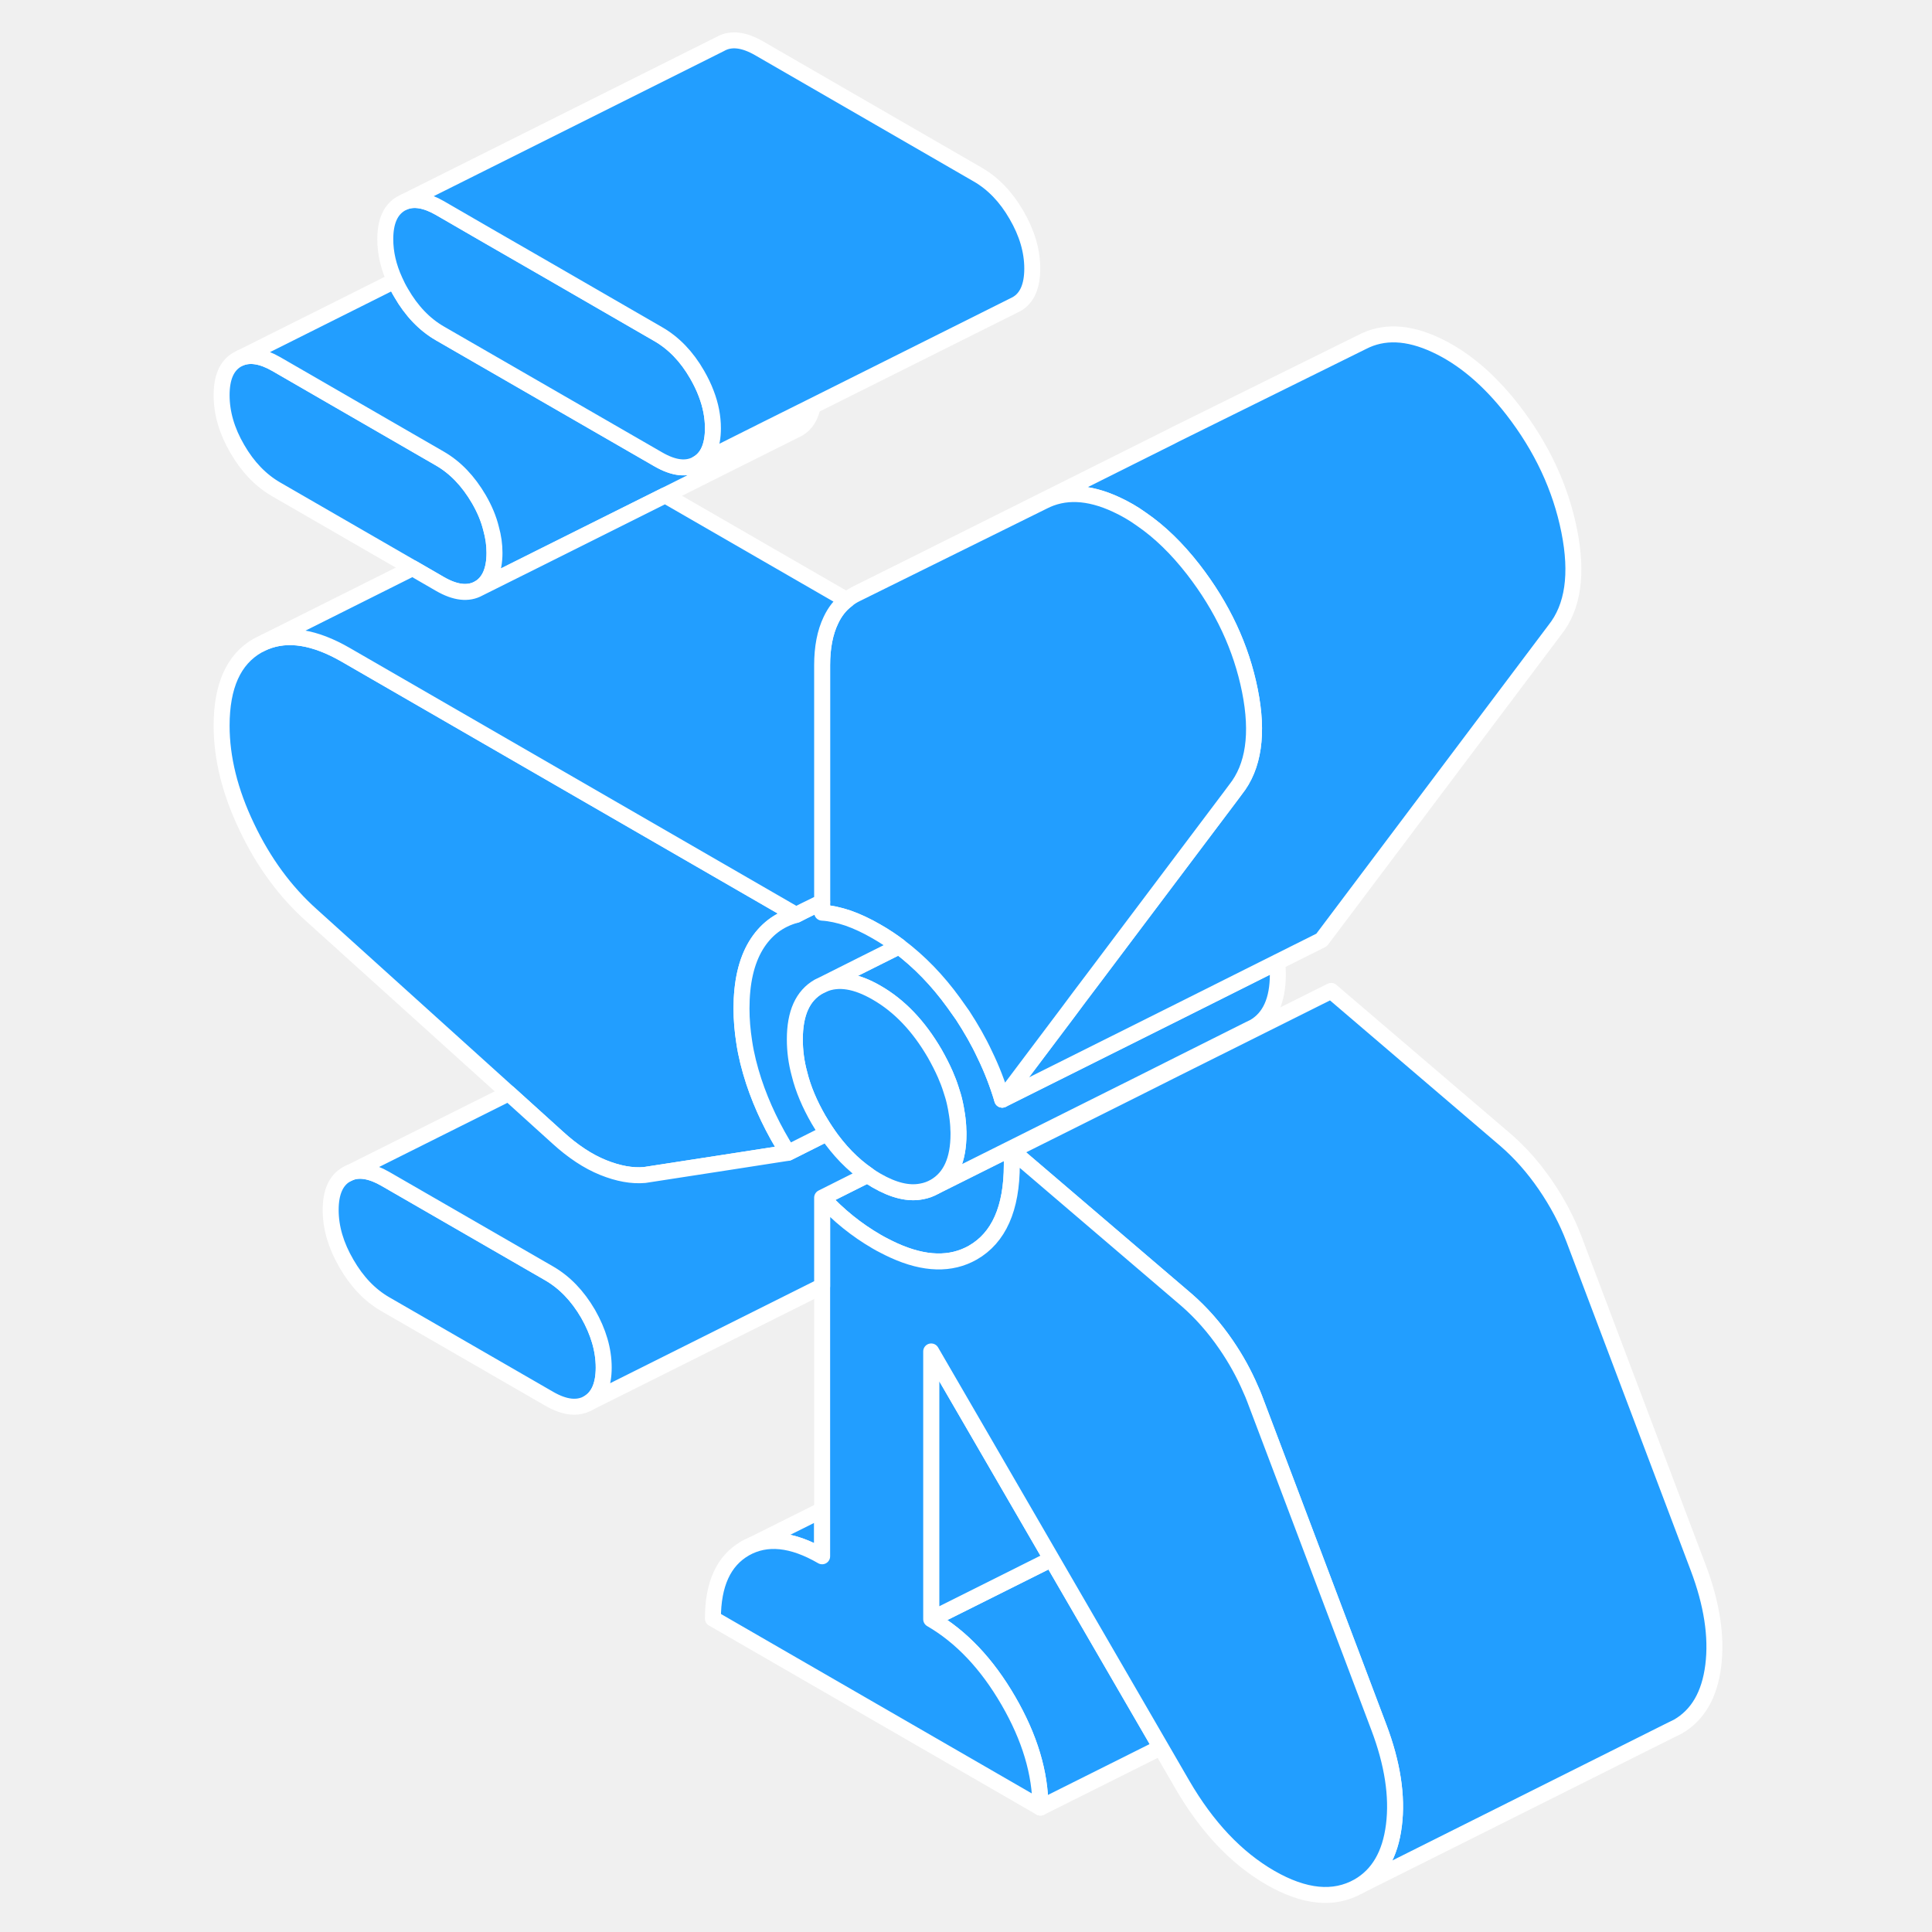
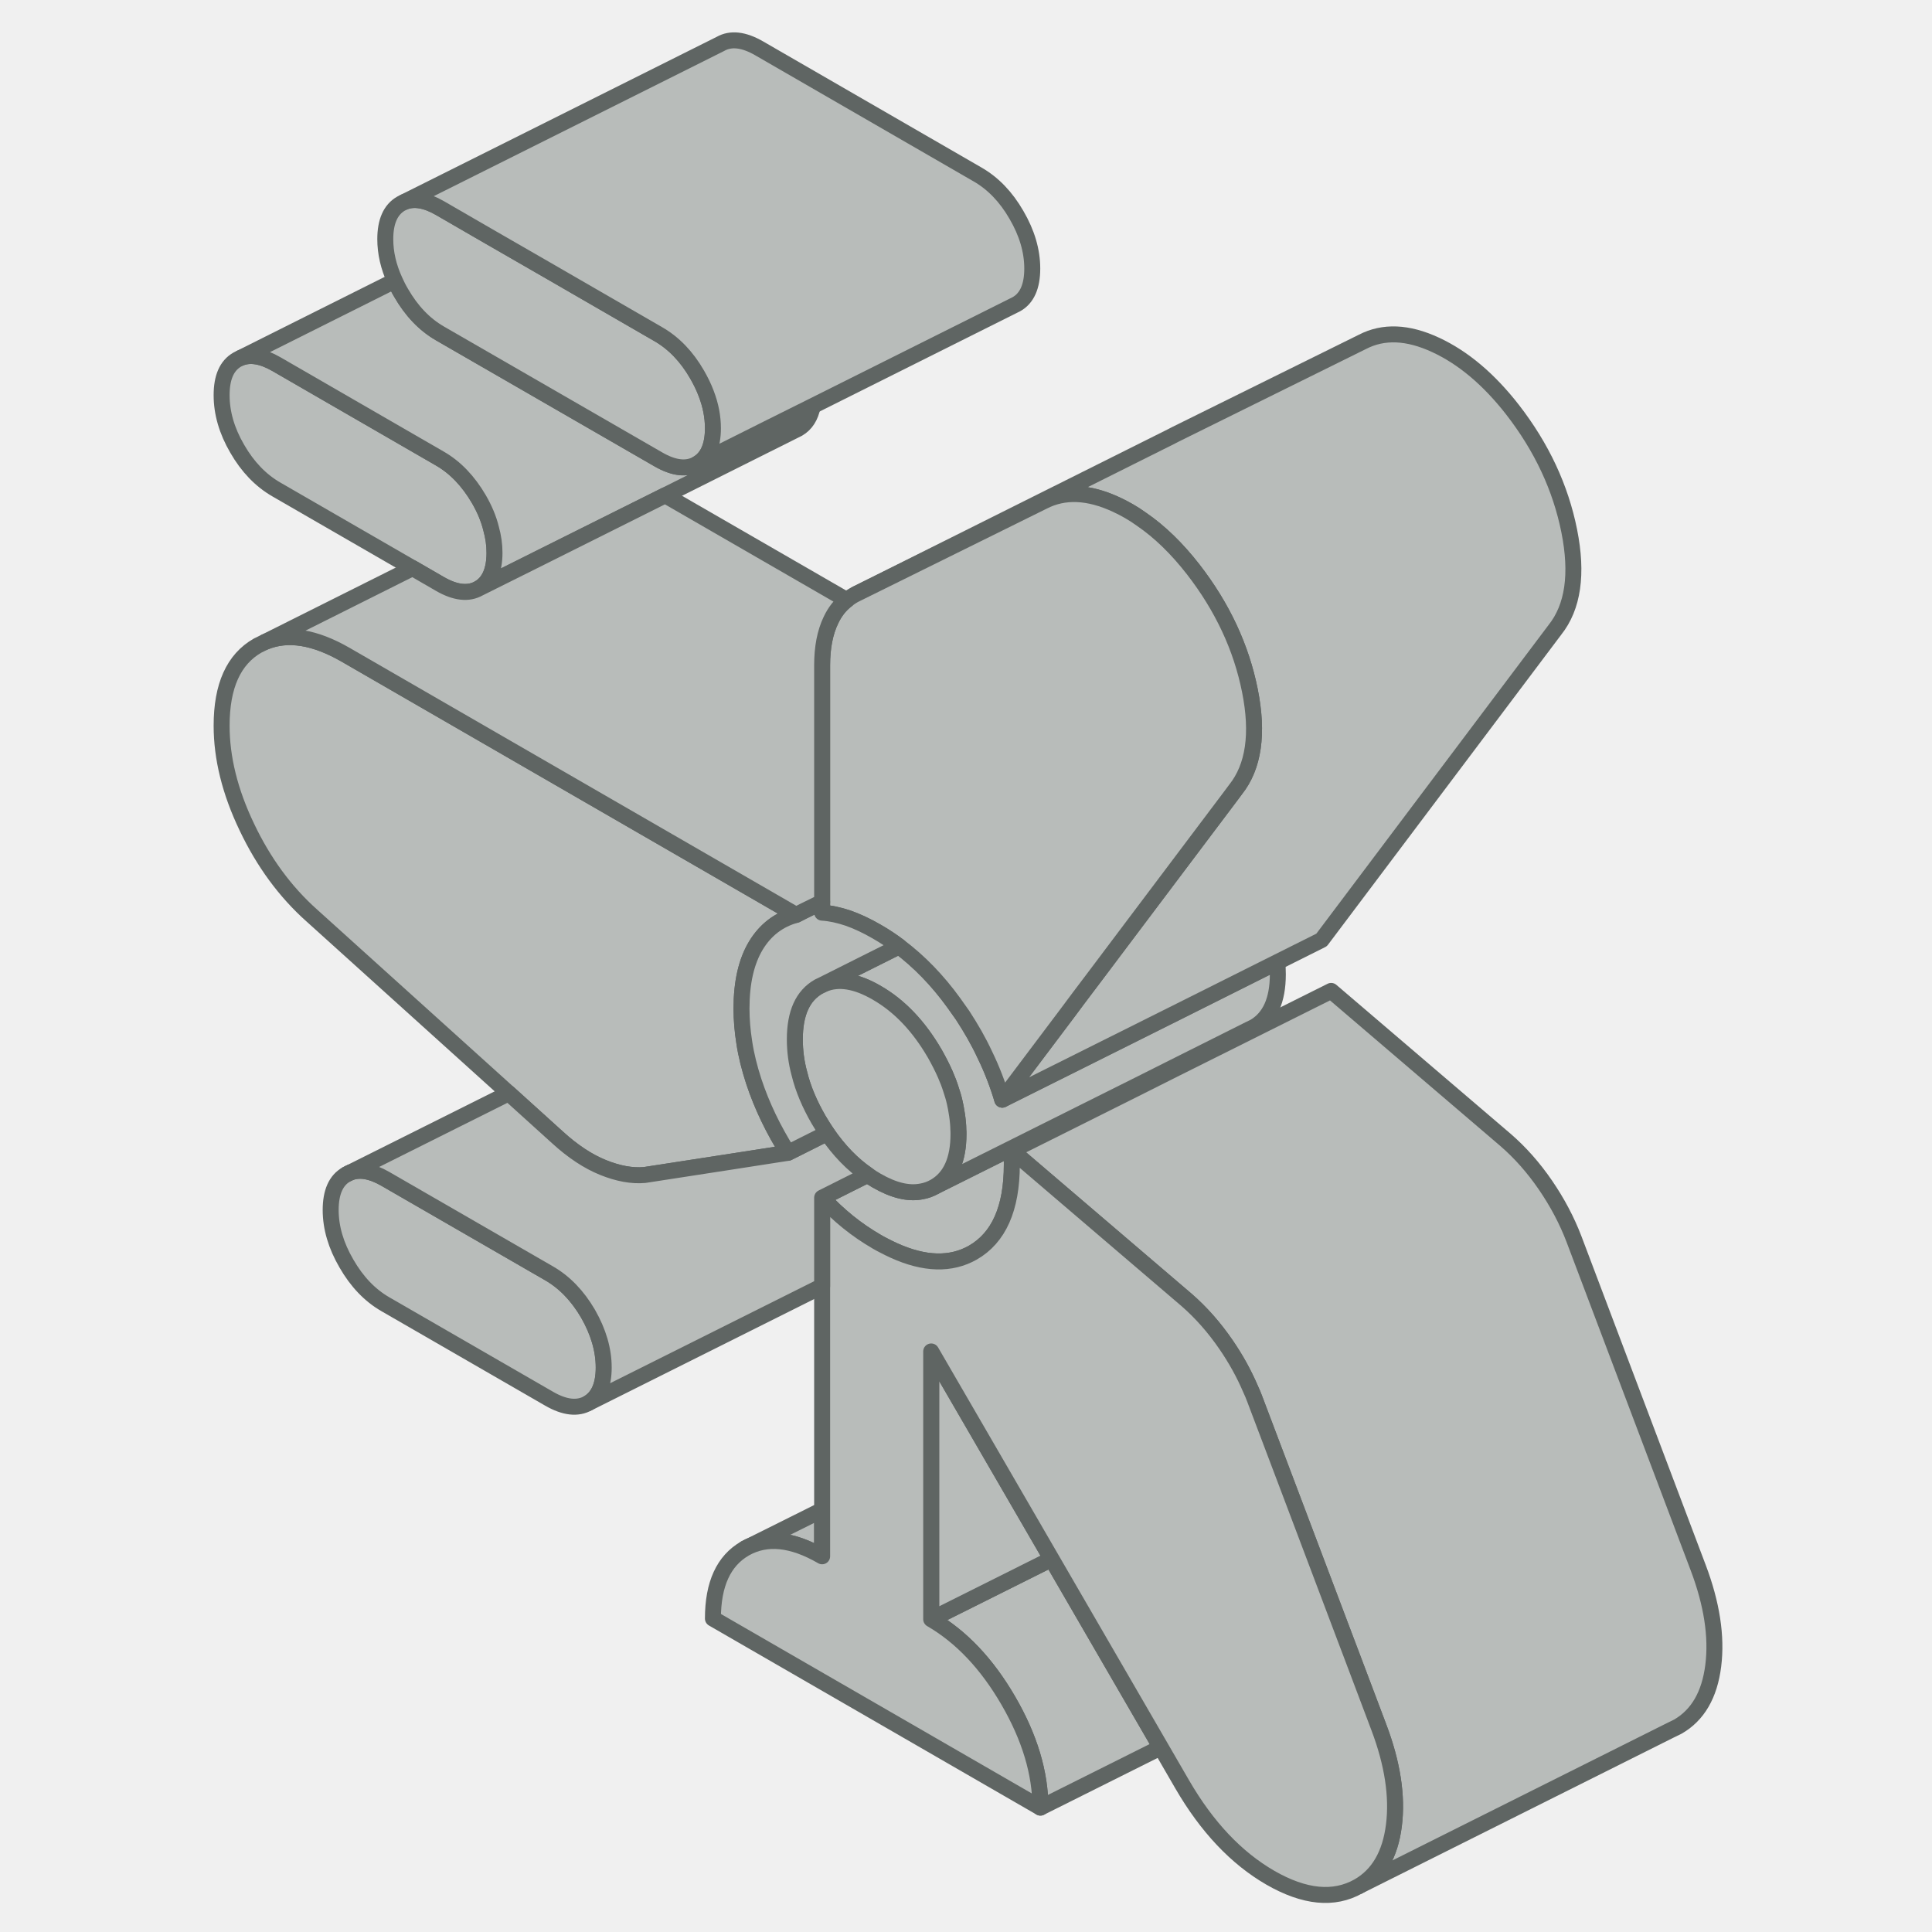
- <svg xmlns="http://www.w3.org/2000/svg" width="48" height="48" viewBox="0 0 99 121" fill="#229EFF" stroke-width="1px" stroke-linecap="round" stroke-linejoin="round">
-   <path d="M25.83 82.28C25.17 81.15 24.36 80.31 23.39 79.75L13.13 73.83C12.26 73.33 11.51 73.2 10.9 73.45L10.7 73.55C10.04 73.92 9.71 74.67 9.71 75.78C9.71 76.89 10.04 78.01 10.7 79.14C11.35 80.27 12.16 81.12 13.13 81.68L23.39 87.6C24.36 88.16 25.17 88.25 25.83 87.88C26.48 87.5 26.81 86.76 26.81 85.65C26.81 84.54 26.48 83.42 25.83 82.28Z" stroke="white" stroke-linejoin="round" />
-   <path d="M36.21 67.73C36.72 69.27 37.44 70.76 38.35 72.2L34.94 72.73L29.37 73.59C28.58 73.66 27.71 73.5 26.77 73.12C25.83 72.74 24.87 72.11 23.9 71.22L20.86 68.47L8.52 57.33C6.87 55.86 5.51 54.01 4.46 51.8C3.4 49.59 2.88 47.47 2.88 45.45C2.88 42.96 3.63 41.29 5.14 40.43L5.61 40.2C7.03 39.62 8.71 39.89 10.65 41.01L38.86 57.3C37.78 57.59 36.94 58.23 36.34 59.22C35.74 60.22 35.44 61.53 35.44 63.17C35.44 63.86 35.5 64.56 35.61 65.26C35.73 66.08 35.94 66.9 36.21 67.73Z" stroke="white" stroke-linejoin="round" />
-   <path d="M19.97 34.62C19.97 35.73 19.64 36.47 18.99 36.85C18.33 37.22 17.52 37.13 16.55 36.57L14.84 35.58L6.3 30.65C5.33 30.09 4.51 29.24 3.86 28.11C3.2 26.98 2.88 25.86 2.88 24.75C2.88 23.64 3.2 22.9 3.86 22.52L4.06 22.42C4.68 22.17 5.43 22.3 6.3 22.8L16.55 28.72C17.52 29.28 18.33 30.13 18.99 31.26C19.35 31.88 19.61 32.5 19.76 33.12C19.9 33.62 19.97 34.12 19.97 34.62Z" stroke="white" stroke-linejoin="round" />
-   <path d="M62.64 66.92L60.49 68L52.37 72.06V72.94C52.37 75.69 51.55 77.52 49.93 78.45C48.56 79.23 46.9 79.19 44.97 78.31C44.77 78.22 44.57 78.12 44.36 78.01C44.21 77.94 44.06 77.85 43.9 77.76C43.28 77.4 42.68 76.99 42.11 76.53C41.54 76.07 41 75.56 40.49 75.01L43.34 73.58C43.52 73.71 43.71 73.83 43.9 73.94C44.96 74.55 45.89 74.78 46.71 74.62C47 74.57 47.28 74.47 47.54 74.32L60.49 67.85L62.52 66.83C62.56 66.88 62.6 66.91 62.64 66.92Z" stroke="white" stroke-linejoin="round" />
-   <path d="M69.03 61.02C69.03 62.65 68.53 63.75 67.54 64.32L67.23 64.47L62.52 66.83L60.49 67.85L47.54 74.32C48.53 73.75 49.03 72.65 49.03 71.02C49.03 70.93 49.03 70.83 49.02 70.74C49.02 70.61 49.01 70.48 49 70.35C48.99 70.25 48.98 70.16 48.97 70.06C48.95 69.91 48.93 69.75 48.9 69.6C48.88 69.45 48.85 69.31 48.82 69.17C48.81 69.12 48.8 69.08 48.79 69.03C48.73 68.76 48.65 68.5 48.56 68.23C48.46 67.91 48.34 67.6 48.2 67.28C48.01 66.85 47.79 66.42 47.54 65.98C46.54 64.26 45.33 62.99 43.9 62.17C42.62 61.43 41.52 61.25 40.58 61.64L43.01 60.42L45.31 59.27C46.57 60.22 47.71 61.39 48.73 62.8C48.92 63.06 49.11 63.33 49.29 63.59C49.81 64.39 50.28 65.2 50.67 66.04C51.12 66.96 51.48 67.9 51.77 68.87L62.94 63.29L68.99 60.26C69.02 60.52 69.03 60.77 69.03 61.02Z" stroke="white" stroke-linejoin="round" />
-   <path d="M86.38 39.45L71.77 58.87L68.99 60.26L62.94 63.29L51.77 68.87L55.85 63.45L56.58 62.47L57.66 61.04L59.51 58.58L64.2 52.35L66.06 49.88L66.38 49.45C67.52 48.02 67.82 45.95 67.28 43.25C66.74 40.55 65.56 38.02 63.73 35.66C62.71 34.35 61.63 33.3 60.49 32.52C59.98 32.15 59.45 31.85 58.91 31.6C57.17 30.79 55.64 30.73 54.33 31.41L42.62 37.2L62.37 27.33L62.62 27.2L74.33 21.41C75.64 20.73 77.17 20.79 78.91 21.6C80.64 22.4 82.25 23.76 83.73 25.66C85.56 28.02 86.74 30.55 87.28 33.25C87.82 35.95 87.52 38.02 86.38 39.45Z" stroke="white" stroke-linejoin="round" />
-   <path d="M66.38 49.45L66.06 49.88L64.2 52.35L59.51 58.58L57.66 61.04L56.58 62.47L55.85 63.45L51.77 68.87C51.48 67.9 51.12 66.96 50.67 66.04C50.28 65.2 49.81 64.39 49.29 63.59C49.11 63.33 48.92 63.06 48.73 62.8C47.71 61.39 46.57 60.22 45.31 59.27C44.86 58.93 44.39 58.62 43.9 58.34C43.28 57.98 42.68 57.7 42.11 57.5C41.54 57.31 41 57.19 40.49 57.16V41.66C40.49 40.55 40.67 39.61 41.04 38.84C41.29 38.31 41.62 37.89 42.03 37.58C42.21 37.43 42.41 37.3 42.62 37.2L54.33 31.41C55.64 30.73 57.17 30.79 58.91 31.6C59.45 31.85 59.98 32.15 60.49 32.52C61.63 33.3 62.71 34.35 63.73 35.66C65.56 38.02 66.74 40.55 67.28 43.25C67.82 45.95 67.52 48.02 66.38 49.45Z" stroke="white" stroke-linejoin="round" />
-   <path d="M39.9 25.43C39.77 26.1 39.47 26.57 38.99 26.85L38.79 26.95L30.66 31.02L22.9 34.89L18.99 36.85C19.64 36.47 19.97 35.73 19.97 34.62C19.97 34.12 19.9 33.62 19.76 33.12C19.61 32.5 19.35 31.88 18.99 31.26C18.33 30.13 17.52 29.28 16.55 28.72L6.3 22.8C5.43 22.3 4.68 22.17 4.06 22.42L13.73 17.58C13.84 17.83 13.97 18.09 14.12 18.34C14.77 19.47 15.58 20.32 16.55 20.88L30.23 28.77C31.2 29.33 32.01 29.42 32.66 29.05L37.09 26.83L39.9 25.43Z" stroke="white" stroke-linejoin="round" />
-   <path d="M96.3 104.32C96.07 106.15 95.33 107.42 94.08 108.14L93.59 108.38L74.08 118.14C75.33 117.42 76.07 116.15 76.3 114.32C76.53 112.49 76.21 110.44 75.36 108.19L73.59 103.5L73.29 102.71L69.73 93.29L67.58 87.61C67.5 87.4 67.42 87.2 67.32 86.99C66.91 86.03 66.4 85.11 65.79 84.22C65.05 83.14 64.22 82.2 63.31 81.41L60.49 79L52.37 72.06L60.49 68L62.64 66.92L72.37 62.06L83.31 71.41C84.22 72.2 85.05 73.14 85.79 74.22C86.53 75.3 87.13 76.43 87.58 77.61L95.36 98.19C96.21 100.44 96.53 102.49 96.3 104.32Z" stroke="white" stroke-linejoin="round" />
-   <path d="M61.7 109.44L54.16 113.21C54.16 111.05 53.49 108.82 52.15 106.51C50.81 104.2 49.2 102.5 47.32 101.41L54.86 97.64L61.7 109.44Z" stroke="white" stroke-linejoin="round" />
-   <path d="M54.86 97.64L47.32 101.41V84.64L50.25 89.69L54.86 97.64Z" stroke="white" stroke-linejoin="round" />
-   <path d="M40.49 94.57V97.47C38.61 96.38 37 96.22 35.66 96.98L40.49 94.57Z" stroke="white" stroke-linejoin="round" />
-   <path d="M76.3 114.32C76.07 116.15 75.33 117.42 74.08 118.14C72.54 119.01 70.7 118.83 68.56 117.6C66.43 116.37 64.59 114.42 63.05 111.77L61.7 109.44L54.86 97.64L50.25 89.69L47.32 84.64V101.41C49.2 102.5 50.81 104.2 52.15 106.51C53.49 108.82 54.16 111.05 54.16 113.21L33.65 101.37C33.65 99.21 34.32 97.75 35.66 96.98C37 96.22 38.61 96.38 40.49 97.47V75.01C41 75.56 41.54 76.07 42.11 76.53C42.68 76.99 43.28 77.4 43.9 77.76C44.06 77.85 44.21 77.94 44.36 78.01C44.57 78.12 44.77 78.22 44.97 78.31C46.9 79.19 48.56 79.23 49.93 78.45C51.55 77.52 52.37 75.69 52.37 72.94V72.06L60.49 79L63.31 81.41C64.22 82.2 65.05 83.14 65.79 84.22C66.4 85.11 66.91 86.03 67.32 86.99C67.42 87.2 67.5 87.4 67.58 87.61L69.73 93.29L73.29 102.71L73.59 103.5L75.36 108.19C76.21 110.44 76.53 112.49 76.3 114.32Z" stroke="white" stroke-linejoin="round" />
-   <path d="M49.03 71.02C49.03 72.65 48.53 73.75 47.54 74.32C47.28 74.47 47 74.57 46.71 74.62C45.89 74.78 44.96 74.55 43.9 73.94C43.71 73.83 43.52 73.71 43.34 73.58C42.39 72.93 41.55 72.06 40.8 70.97C40.62 70.7 40.44 70.42 40.27 70.13C39.71 69.16 39.3 68.2 39.07 67.26C38.87 66.53 38.78 65.81 38.78 65.09C38.78 63.46 39.27 62.36 40.27 61.79L40.58 61.64C41.52 61.25 42.62 61.43 43.9 62.17C45.33 62.99 46.54 64.26 47.54 65.98C47.79 66.42 48.01 66.85 48.2 67.28C48.34 67.6 48.46 67.91 48.56 68.23C48.65 68.5 48.73 68.76 48.79 69.03C48.8 69.08 48.81 69.12 48.82 69.17C48.85 69.31 48.88 69.45 48.9 69.6C48.93 69.75 48.95 69.91 48.97 70.06C48.98 70.16 48.99 70.25 49 70.35C49.01 70.48 49.02 70.61 49.02 70.74C49.03 70.83 49.03 70.93 49.03 71.02Z" stroke="white" stroke-linejoin="round" />
-   <path d="M43.34 73.58L40.49 75.01V80.55L25.83 87.88C26.48 87.5 26.81 86.76 26.81 85.65C26.81 84.54 26.48 83.42 25.83 82.28C25.17 81.15 24.36 80.31 23.39 79.75L13.13 73.83C12.26 73.33 11.51 73.2 10.9 73.45L20.86 68.47L23.9 71.22C24.87 72.11 25.83 72.74 26.77 73.12C27.71 73.5 28.58 73.66 29.37 73.59L34.94 72.73L38.35 72.2L40.8 70.97C41.55 72.06 42.39 72.93 43.34 73.58Z" stroke="white" stroke-linejoin="round" />
-   <path d="M10.9 73.45L10.7 73.55" stroke="white" stroke-linejoin="round" />
-   <path d="M38.78 65.09C38.78 65.81 38.87 66.53 39.07 67.26C39.3 68.2 39.71 69.16 40.27 70.13C40.44 70.42 40.62 70.7 40.8 70.97L38.35 72.2C37.44 70.76 36.72 69.27 36.21 67.73C35.94 66.9 35.73 66.08 35.61 65.26C35.5 64.56 35.44 63.86 35.44 63.17C35.44 61.53 35.74 60.22 36.34 59.22C36.94 58.23 37.78 57.59 38.86 57.3L39.31 57.07L40.49 56.49V57.16C41 57.19 41.54 57.31 42.11 57.5C42.68 57.7 43.28 57.98 43.9 58.34C44.39 58.62 44.86 58.93 45.31 59.27L43.01 60.42L40.58 61.64L40.27 61.79C39.27 62.36 38.78 63.46 38.78 65.09Z" stroke="white" stroke-linejoin="round" />
-   <path d="M42.03 37.58C41.62 37.89 41.29 38.31 41.04 38.84C40.67 39.61 40.49 40.55 40.49 41.66V56.49L39.31 57.07L38.86 57.3L10.65 41.01C8.71 39.89 7.03 39.62 5.61 40.2L14.84 35.58L16.55 36.57C17.52 37.13 18.33 37.22 18.99 36.85L22.9 34.9L30.66 31.02L42.03 37.58Z" stroke="white" stroke-linejoin="round" />
-   <path d="M33.65 26.82C33.65 27.93 33.32 28.68 32.66 29.05C32.01 29.42 31.2 29.33 30.23 28.77L16.55 20.88C15.58 20.32 14.77 19.47 14.12 18.34C13.97 18.09 13.84 17.83 13.73 17.58C13.33 16.71 13.13 15.84 13.13 14.98C13.13 13.87 13.46 13.13 14.12 12.75L14.32 12.65C14.93 12.4 15.68 12.53 16.55 13.03L19.47 14.72L23.29 16.92L30.23 20.93C31.2 21.49 32.01 22.33 32.66 23.46C32.89 23.86 33.08 24.25 33.23 24.65C33.51 25.38 33.65 26.1 33.65 26.82Z" stroke="white" stroke-linejoin="round" />
-   <path d="M53.65 16.82C53.65 17.93 53.32 18.68 52.66 19.05L52.46 19.15L39.9 25.43L37.09 26.83L32.66 29.05C33.32 28.68 33.65 27.93 33.65 26.82C33.65 26.1 33.51 25.38 33.23 24.65C33.08 24.25 32.89 23.86 32.66 23.46C32.01 22.33 31.2 21.49 30.23 20.93L23.29 16.92L19.47 14.72L16.55 13.03C15.68 12.53 14.93 12.4 14.32 12.65L34.12 2.75C34.77 2.38 35.58 2.47 36.55 3.03L50.23 10.93C51.2 11.49 52.01 12.33 52.66 13.46C53.32 14.59 53.65 15.71 53.65 16.82Z" stroke="white" stroke-linejoin="round" />
+ <svg xmlns="http://www.w3.org/2000/svg" width="48" height="48" viewBox="0 0 99 121" fill="hsl(150, 2.9%, 72.9%)" stroke-width="1px" stroke-linecap="round" stroke-linejoin="round">
+   <path d="M25.83 82.28C25.17 81.15 24.36 80.31 23.39 79.75L13.13 73.83C12.26 73.33 11.51 73.2 10.9 73.45L10.7 73.55C10.04 73.92 9.71 74.67 9.71 75.78C9.71 76.89 10.04 78.01 10.7 79.14C11.35 80.27 12.16 81.12 13.13 81.68L23.39 87.6C24.36 88.16 25.17 88.25 25.83 87.88C26.48 87.5 26.81 86.76 26.81 85.65C26.81 84.54 26.48 83.42 25.83 82.28Z" stroke="hsl(155, 3.0%, 38.5%)" stroke-linejoin="round" />
+   <path d="M36.21 67.73C36.72 69.27 37.44 70.76 38.35 72.2L34.94 72.73L29.37 73.59C28.58 73.66 27.71 73.5 26.77 73.12C25.83 72.74 24.87 72.11 23.9 71.22L20.86 68.47L8.52 57.33C6.87 55.86 5.51 54.01 4.46 51.8C3.4 49.59 2.88 47.47 2.88 45.45C2.88 42.96 3.63 41.29 5.14 40.43L5.61 40.2C7.03 39.62 8.71 39.89 10.65 41.01L38.86 57.3C37.78 57.59 36.94 58.23 36.34 59.22C35.74 60.22 35.44 61.53 35.44 63.17C35.44 63.86 35.5 64.56 35.61 65.26C35.73 66.08 35.94 66.9 36.21 67.73Z" stroke="hsl(155, 3.0%, 38.5%)" stroke-linejoin="round" />
+   <path d="M19.97 34.62C19.97 35.73 19.64 36.47 18.99 36.85C18.33 37.22 17.52 37.13 16.55 36.57L14.84 35.58L6.3 30.65C5.33 30.09 4.51 29.24 3.86 28.11C3.2 26.98 2.88 25.86 2.88 24.75C2.88 23.64 3.2 22.9 3.86 22.52L4.06 22.42C4.68 22.17 5.43 22.3 6.3 22.8L16.55 28.72C17.52 29.28 18.33 30.13 18.99 31.26C19.35 31.88 19.61 32.5 19.76 33.12C19.9 33.62 19.97 34.12 19.97 34.62Z" stroke="hsl(155, 3.0%, 38.5%)" stroke-linejoin="round" />
+   <path d="M62.64 66.92L60.49 68L52.37 72.06V72.94C52.37 75.69 51.55 77.52 49.93 78.45C48.56 79.23 46.9 79.19 44.97 78.31C44.77 78.22 44.57 78.12 44.36 78.01C44.21 77.94 44.06 77.85 43.9 77.76C43.28 77.4 42.68 76.99 42.11 76.53C41.54 76.07 41 75.56 40.49 75.01L43.34 73.58C43.52 73.71 43.71 73.83 43.9 73.94C44.96 74.55 45.89 74.78 46.71 74.62C47 74.57 47.28 74.47 47.54 74.32L60.49 67.85L62.52 66.83C62.56 66.88 62.6 66.91 62.64 66.92Z" stroke="hsl(155, 3.0%, 38.5%)" stroke-linejoin="round" />
+   <path d="M69.03 61.02C69.03 62.65 68.53 63.75 67.54 64.32L67.23 64.47L62.52 66.83L60.49 67.85L47.54 74.32C48.53 73.75 49.03 72.65 49.03 71.02C49.03 70.93 49.03 70.83 49.02 70.74C49.02 70.61 49.01 70.48 49 70.35C48.99 70.25 48.98 70.16 48.97 70.06C48.95 69.91 48.93 69.75 48.9 69.6C48.88 69.45 48.85 69.31 48.82 69.17C48.81 69.12 48.8 69.08 48.79 69.03C48.73 68.76 48.65 68.5 48.56 68.23C48.46 67.91 48.34 67.6 48.2 67.28C48.01 66.85 47.79 66.42 47.54 65.98C46.54 64.26 45.33 62.99 43.9 62.17C42.62 61.43 41.52 61.25 40.58 61.64L43.01 60.42L45.31 59.27C46.57 60.22 47.71 61.39 48.73 62.8C48.92 63.06 49.11 63.33 49.29 63.59C49.81 64.39 50.28 65.2 50.67 66.04C51.12 66.96 51.48 67.9 51.77 68.87L62.94 63.29L68.99 60.26C69.02 60.52 69.03 60.77 69.03 61.02Z" stroke="hsl(155, 3.0%, 38.5%)" stroke-linejoin="round" />
+   <path d="M86.38 39.45L71.77 58.87L68.99 60.26L62.94 63.29L51.77 68.87L55.85 63.45L56.58 62.47L57.66 61.04L59.51 58.58L64.2 52.35L66.06 49.88L66.38 49.45C67.52 48.02 67.82 45.95 67.28 43.25C66.74 40.55 65.56 38.02 63.73 35.66C62.71 34.35 61.63 33.3 60.49 32.52C59.98 32.15 59.45 31.85 58.91 31.6C57.17 30.79 55.64 30.73 54.33 31.41L42.62 37.2L62.37 27.33L62.62 27.2L74.33 21.41C75.64 20.73 77.17 20.79 78.91 21.6C80.64 22.4 82.25 23.76 83.73 25.66C85.56 28.02 86.74 30.55 87.28 33.25C87.82 35.95 87.52 38.02 86.38 39.45Z" stroke="hsl(155, 3.0%, 38.5%)" stroke-linejoin="round" />
+   <path d="M66.38 49.45L66.06 49.88L64.2 52.35L59.51 58.58L57.66 61.04L56.58 62.47L55.85 63.45L51.77 68.87C51.48 67.9 51.12 66.96 50.67 66.04C50.28 65.2 49.81 64.39 49.29 63.59C49.11 63.33 48.92 63.06 48.73 62.8C47.71 61.39 46.57 60.22 45.31 59.27C44.86 58.93 44.39 58.62 43.9 58.34C43.28 57.98 42.68 57.7 42.11 57.5C41.54 57.31 41 57.19 40.49 57.16V41.66C40.49 40.55 40.67 39.61 41.04 38.84C41.29 38.31 41.62 37.89 42.03 37.58C42.21 37.43 42.41 37.3 42.62 37.2L54.33 31.41C55.64 30.73 57.17 30.79 58.91 31.6C59.45 31.85 59.98 32.15 60.49 32.52C61.63 33.3 62.71 34.35 63.73 35.66C65.56 38.02 66.74 40.55 67.28 43.25C67.82 45.95 67.52 48.02 66.38 49.45Z" stroke="hsl(155, 3.0%, 38.5%)" stroke-linejoin="round" />
+   <path d="M39.9 25.43C39.77 26.1 39.47 26.57 38.99 26.85L38.79 26.95L30.66 31.02L22.9 34.89L18.99 36.85C19.64 36.47 19.97 35.73 19.97 34.62C19.97 34.12 19.9 33.62 19.76 33.12C19.61 32.5 19.35 31.88 18.99 31.26C18.33 30.13 17.52 29.28 16.55 28.72L6.3 22.8C5.43 22.3 4.68 22.17 4.06 22.42L13.73 17.58C13.84 17.83 13.97 18.09 14.12 18.34C14.77 19.47 15.58 20.32 16.55 20.88L30.23 28.77C31.2 29.33 32.01 29.42 32.66 29.05L37.09 26.83L39.9 25.43Z" stroke="hsl(155, 3.0%, 38.5%)" stroke-linejoin="round" />
+   <path d="M96.3 104.32C96.07 106.15 95.33 107.42 94.08 108.14L93.59 108.38L74.08 118.14C75.33 117.42 76.07 116.15 76.3 114.32C76.53 112.49 76.21 110.44 75.36 108.19L73.59 103.5L73.29 102.71L69.73 93.29L67.58 87.61C67.5 87.4 67.42 87.2 67.32 86.99C66.91 86.03 66.4 85.11 65.79 84.22C65.05 83.14 64.22 82.2 63.31 81.41L60.49 79L52.37 72.06L60.49 68L62.64 66.92L72.37 62.06L83.31 71.41C84.22 72.2 85.05 73.14 85.79 74.22C86.53 75.3 87.13 76.43 87.58 77.61L95.36 98.19C96.21 100.44 96.53 102.49 96.3 104.32Z" stroke="hsl(155, 3.0%, 38.5%)" stroke-linejoin="round" />
+   <path d="M61.7 109.44L54.16 113.21C54.16 111.05 53.49 108.82 52.15 106.51C50.81 104.2 49.2 102.5 47.32 101.41L54.86 97.64L61.7 109.44Z" stroke="hsl(155, 3.0%, 38.5%)" stroke-linejoin="round" />
+   <path d="M54.86 97.64L47.32 101.41V84.64L50.25 89.69L54.86 97.64Z" stroke="hsl(155, 3.0%, 38.5%)" stroke-linejoin="round" />
+   <path d="M40.49 94.57V97.47C38.61 96.38 37 96.22 35.66 96.98L40.49 94.57Z" stroke="hsl(155, 3.0%, 38.5%)" stroke-linejoin="round" />
+   <path d="M76.3 114.32C76.07 116.15 75.33 117.42 74.08 118.14C72.54 119.01 70.7 118.83 68.56 117.6C66.43 116.37 64.59 114.42 63.05 111.77L61.7 109.44L54.86 97.64L50.25 89.69L47.32 84.64V101.41C49.2 102.5 50.81 104.2 52.15 106.51C53.49 108.82 54.16 111.05 54.16 113.21L33.65 101.37C33.65 99.21 34.32 97.75 35.66 96.98C37 96.22 38.61 96.38 40.49 97.47V75.01C41 75.56 41.54 76.07 42.11 76.53C42.68 76.99 43.28 77.4 43.9 77.76C44.06 77.85 44.21 77.94 44.36 78.01C44.57 78.12 44.77 78.22 44.97 78.31C46.9 79.19 48.56 79.23 49.93 78.45C51.55 77.52 52.37 75.69 52.37 72.94V72.06L60.49 79L63.31 81.41C64.22 82.2 65.05 83.14 65.79 84.22C66.4 85.11 66.91 86.03 67.32 86.99C67.42 87.2 67.5 87.4 67.58 87.61L69.73 93.29L73.29 102.71L73.59 103.5L75.36 108.19C76.21 110.44 76.53 112.49 76.3 114.32Z" stroke="hsl(155, 3.0%, 38.5%)" stroke-linejoin="round" />
+   <path d="M49.03 71.02C49.03 72.65 48.53 73.75 47.54 74.32C47.28 74.47 47 74.57 46.71 74.62C45.89 74.78 44.96 74.55 43.9 73.94C43.71 73.83 43.52 73.71 43.34 73.58C42.39 72.93 41.55 72.06 40.8 70.97C40.62 70.7 40.44 70.42 40.27 70.13C39.71 69.16 39.3 68.2 39.07 67.26C38.87 66.53 38.78 65.81 38.78 65.09C38.78 63.46 39.27 62.36 40.27 61.79L40.58 61.64C41.52 61.25 42.62 61.43 43.9 62.17C45.33 62.99 46.54 64.26 47.54 65.98C47.79 66.42 48.01 66.85 48.2 67.28C48.34 67.6 48.46 67.91 48.56 68.23C48.65 68.5 48.73 68.76 48.79 69.03C48.8 69.08 48.81 69.12 48.82 69.17C48.85 69.31 48.88 69.45 48.9 69.6C48.93 69.75 48.95 69.91 48.97 70.06C48.98 70.16 48.99 70.25 49 70.35C49.01 70.48 49.02 70.61 49.02 70.74C49.03 70.83 49.03 70.93 49.03 71.02Z" stroke="hsl(155, 3.0%, 38.5%)" stroke-linejoin="round" />
+   <path d="M43.34 73.58L40.49 75.01V80.55L25.83 87.88C26.48 87.5 26.81 86.76 26.81 85.65C26.81 84.54 26.48 83.42 25.83 82.28C25.17 81.15 24.36 80.31 23.39 79.75L13.13 73.83C12.26 73.33 11.51 73.2 10.9 73.45L20.86 68.47L23.9 71.22C24.87 72.11 25.83 72.74 26.77 73.12C27.71 73.5 28.58 73.66 29.37 73.59L34.94 72.73L38.35 72.2L40.8 70.97C41.55 72.06 42.39 72.93 43.34 73.58Z" stroke="hsl(155, 3.0%, 38.5%)" stroke-linejoin="round" />
+   <path d="M10.9 73.45L10.7 73.55" stroke="hsl(155, 3.0%, 38.5%)" stroke-linejoin="round" />
+   <path d="M38.78 65.09C38.78 65.81 38.87 66.53 39.07 67.26C39.3 68.2 39.71 69.16 40.27 70.13C40.44 70.42 40.62 70.7 40.8 70.97L38.35 72.2C37.44 70.76 36.72 69.27 36.21 67.73C35.94 66.9 35.73 66.08 35.61 65.26C35.5 64.56 35.44 63.86 35.44 63.17C35.44 61.53 35.74 60.22 36.34 59.22C36.94 58.23 37.78 57.59 38.86 57.3L39.31 57.07L40.49 56.49V57.16C41 57.19 41.54 57.31 42.11 57.5C42.68 57.7 43.28 57.98 43.9 58.34C44.39 58.62 44.86 58.93 45.31 59.27L43.01 60.42L40.58 61.64L40.27 61.79C39.27 62.36 38.78 63.46 38.78 65.09Z" stroke="hsl(155, 3.0%, 38.5%)" stroke-linejoin="round" />
+   <path d="M42.03 37.58C41.62 37.89 41.29 38.31 41.04 38.84C40.67 39.61 40.49 40.55 40.49 41.66V56.49L39.31 57.07L38.86 57.3L10.65 41.01C8.71 39.89 7.03 39.62 5.61 40.2L14.84 35.58L16.55 36.57C17.52 37.13 18.33 37.22 18.99 36.85L22.9 34.9L30.66 31.02L42.03 37.58Z" stroke="hsl(155, 3.0%, 38.5%)" stroke-linejoin="round" />
+   <path d="M33.65 26.82C33.65 27.93 33.32 28.68 32.66 29.05C32.01 29.42 31.2 29.33 30.23 28.77L16.55 20.88C15.58 20.32 14.77 19.47 14.12 18.34C13.97 18.09 13.84 17.83 13.73 17.58C13.33 16.71 13.13 15.84 13.13 14.98C13.13 13.87 13.46 13.13 14.12 12.75L14.32 12.65C14.93 12.4 15.68 12.53 16.55 13.03L19.47 14.72L23.29 16.92L30.23 20.93C31.2 21.49 32.01 22.33 32.66 23.46C32.89 23.86 33.08 24.25 33.23 24.65C33.51 25.38 33.65 26.1 33.65 26.82Z" stroke="hsl(155, 3.0%, 38.5%)" stroke-linejoin="round" />
+   <path d="M53.65 16.82C53.65 17.93 53.32 18.68 52.66 19.05L52.46 19.15L39.9 25.43L37.09 26.83L32.66 29.05C33.32 28.68 33.65 27.93 33.65 26.82C33.65 26.1 33.51 25.38 33.23 24.65C33.08 24.25 32.89 23.86 32.66 23.46C32.01 22.33 31.2 21.49 30.23 20.93L23.29 16.92L19.47 14.72L16.55 13.03C15.68 12.53 14.93 12.4 14.32 12.65L34.12 2.75C34.77 2.38 35.58 2.47 36.55 3.03L50.23 10.93C51.2 11.49 52.01 12.33 52.66 13.46C53.32 14.59 53.65 15.71 53.65 16.82Z" stroke="hsl(155, 3.0%, 38.5%)" stroke-linejoin="round" />
</svg>
